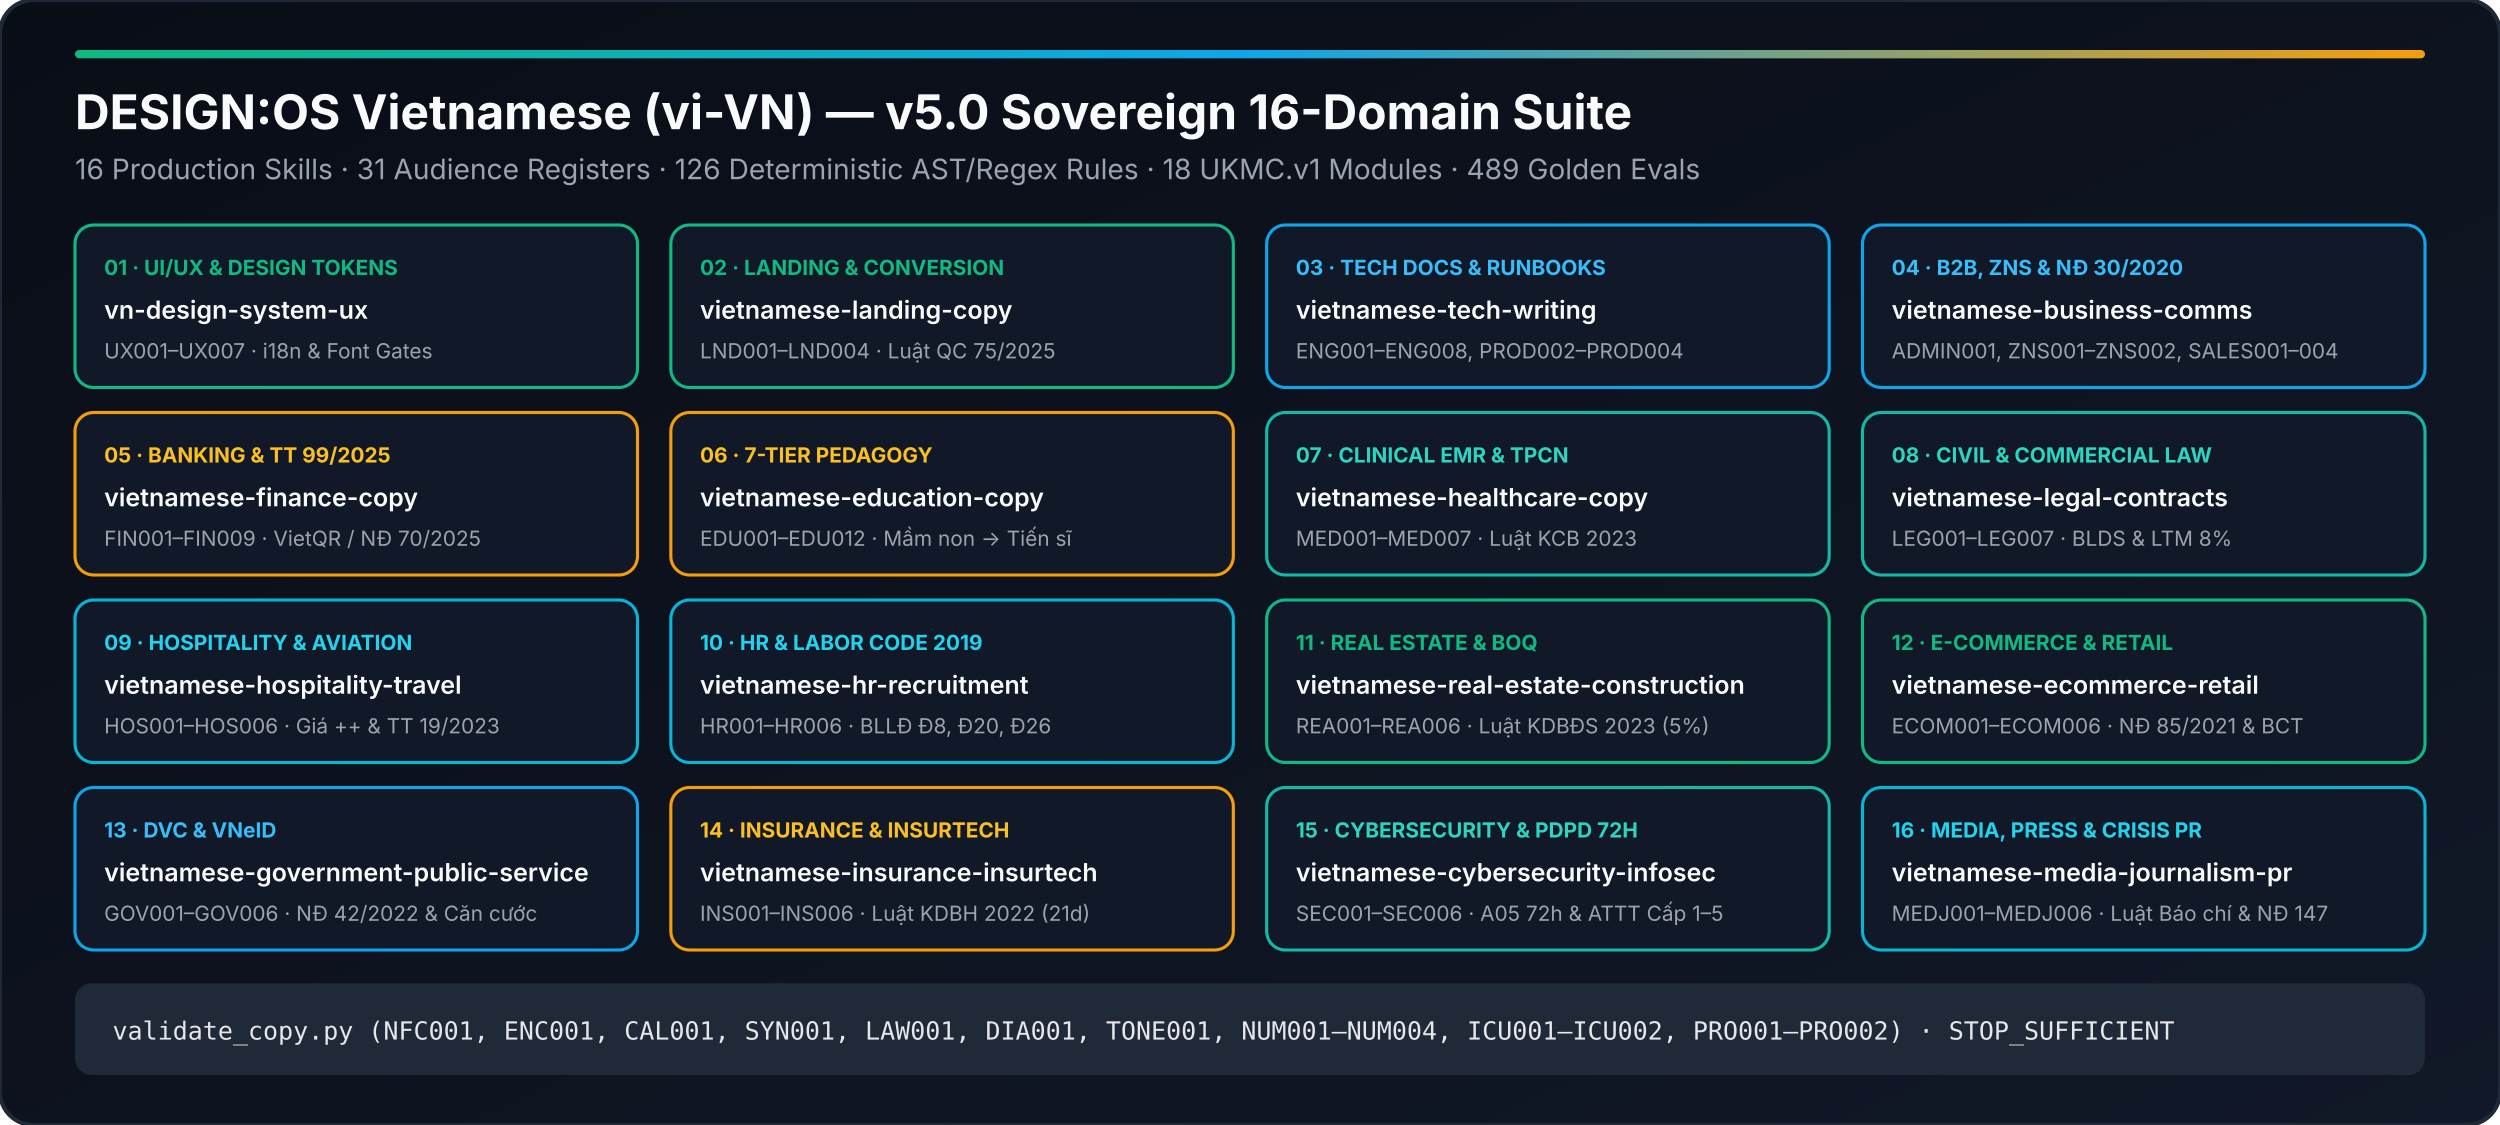
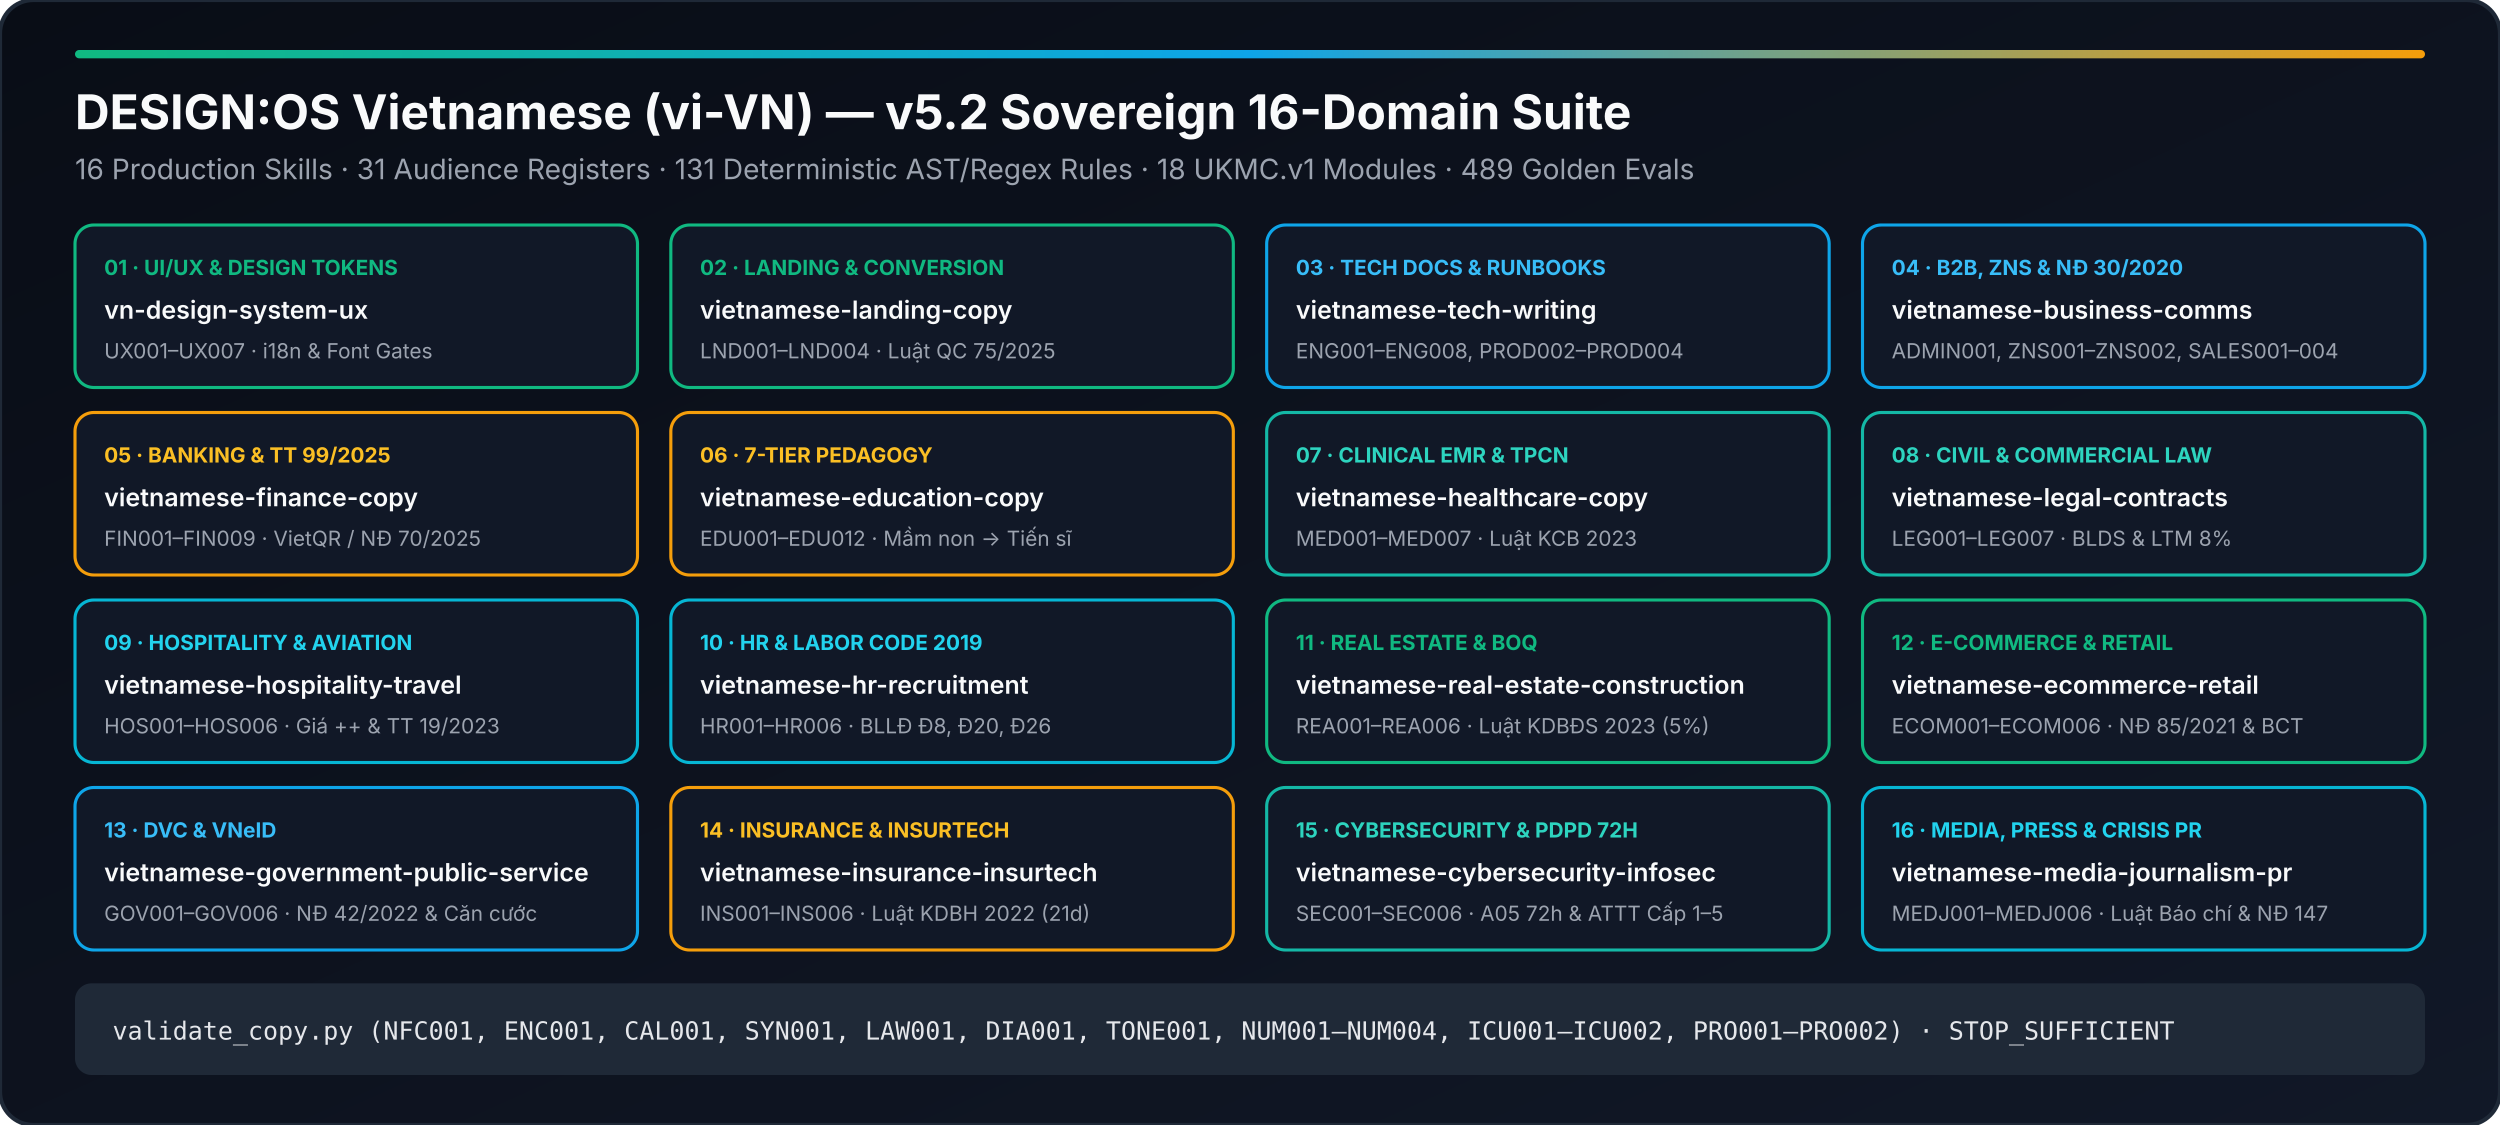
- <svg xmlns="http://www.w3.org/2000/svg" viewBox="0 0 1200 540" width="1200" height="540" role="img" aria-label="DESIGN:OS Vietnamese v5.0 16-Skill Multi-Industry Architecture">
+ <svg xmlns="http://www.w3.org/2000/svg" viewBox="0 0 1200 540" width="1200" height="540" role="img" aria-label="DESIGN:OS Vietnamese v5.2 16-Skill Multi-Industry Architecture">
  <defs>
    <linearGradient id="bg" x1="0%" y1="0%" x2="100%" y2="100%">
      <stop offset="0%" stop-color="#090D16" />
      <stop offset="100%" stop-color="#111827" />
    </linearGradient>
    <linearGradient id="accent" x1="0%" y1="0%" x2="100%" y2="0%">
      <stop offset="0%" stop-color="#10B981" />
      <stop offset="50%" stop-color="#0EA5E9" />
      <stop offset="100%" stop-color="#F59E0B" />
    </linearGradient>
  </defs>
  <rect width="1200" height="540" rx="16" fill="url(#bg)" stroke="#1F2937" stroke-width="2" />
  <rect x="36" y="24" width="1128" height="4" rx="2" fill="url(#accent)" />
-   <text x="36" y="62" fill="#F9FAFB" font-family="Inter, -apple-system, BlinkMacSystemFont, sans-serif" font-size="23" font-weight="700">DESIGN:OS Vietnamese (vi-VN) — v5.0 Sovereign 16-Domain Suite</text>
-   <text x="36" y="86" fill="#9CA3AF" font-family="Inter, -apple-system, BlinkMacSystemFont, sans-serif" font-size="13.5">16 Production Skills · 31 Audience Registers · 126 Deterministic AST/Regex Rules · 18 UKMC.v1 Modules · 489 Golden Evals</text>
+   <text x="36" y="62" fill="#F9FAFB" font-family="Inter, -apple-system, BlinkMacSystemFont, sans-serif" font-size="23" font-weight="700">DESIGN:OS Vietnamese (vi-VN) — v5.2 Sovereign 16-Domain Suite</text>
+   <text x="36" y="86" fill="#9CA3AF" font-family="Inter, -apple-system, BlinkMacSystemFont, sans-serif" font-size="13.5">16 Production Skills · 31 Audience Registers · 131 Deterministic AST/Regex Rules · 18 UKMC.v1 Modules · 489 Golden Evals</text>
  <g transform="translate(36, 108)" font-family="Inter, -apple-system, BlinkMacSystemFont, sans-serif">
    <rect x="0" y="0" width="270" height="78" rx="9" fill="#111827" stroke="#10B981" stroke-width="1.5" />
    <text x="14" y="24" fill="#10B981" font-size="10" font-weight="700">01 · UI/UX &amp; DESIGN TOKENS</text>
    <text x="14" y="45" fill="#F9FAFB" font-size="12" font-weight="600">vn-design-system-ux</text>
    <text x="14" y="64" fill="#9CA3AF" font-size="10">UX001–UX007 · i18n &amp; Font Gates</text>
    <rect x="286" y="0" width="270" height="78" rx="9" fill="#111827" stroke="#10B981" stroke-width="1.5" />
    <text x="300" y="24" fill="#10B981" font-size="10" font-weight="700">02 · LANDING &amp; CONVERSION</text>
    <text x="300" y="45" fill="#F9FAFB" font-size="12" font-weight="600">vietnamese-landing-copy</text>
    <text x="300" y="64" fill="#9CA3AF" font-size="10">LND001–LND004 · Luật QC 75/2025</text>
    <rect x="572" y="0" width="270" height="78" rx="9" fill="#111827" stroke="#0EA5E9" stroke-width="1.5" />
    <text x="586" y="24" fill="#38BDF8" font-size="10" font-weight="700">03 · TECH DOCS &amp; RUNBOOKS</text>
    <text x="586" y="45" fill="#F9FAFB" font-size="12" font-weight="600">vietnamese-tech-writing</text>
    <text x="586" y="64" fill="#9CA3AF" font-size="10">ENG001–ENG008, PROD002–PROD004</text>
    <rect x="858" y="0" width="270" height="78" rx="9" fill="#111827" stroke="#0EA5E9" stroke-width="1.5" />
    <text x="872" y="24" fill="#38BDF8" font-size="10" font-weight="700">04 · B2B, ZNS &amp; NĐ 30/2020</text>
    <text x="872" y="45" fill="#F9FAFB" font-size="12" font-weight="600">vietnamese-business-comms</text>
    <text x="872" y="64" fill="#9CA3AF" font-size="10">ADMIN001, ZNS001–ZNS002, SALES001–004</text>
  </g>
  <g transform="translate(36, 198)" font-family="Inter, -apple-system, BlinkMacSystemFont, sans-serif">
    <rect x="0" y="0" width="270" height="78" rx="9" fill="#111827" stroke="#F59E0B" stroke-width="1.5" />
    <text x="14" y="24" fill="#FBBF24" font-size="10" font-weight="700">05 · BANKING &amp; TT 99/2025</text>
    <text x="14" y="45" fill="#F9FAFB" font-size="12" font-weight="600">vietnamese-finance-copy</text>
    <text x="14" y="64" fill="#9CA3AF" font-size="10">FIN001–FIN009 · VietQR / NĐ 70/2025</text>
    <rect x="286" y="0" width="270" height="78" rx="9" fill="#111827" stroke="#F59E0B" stroke-width="1.5" />
    <text x="300" y="24" fill="#FBBF24" font-size="10" font-weight="700">06 · 7-TIER PEDAGOGY</text>
    <text x="300" y="45" fill="#F9FAFB" font-size="12" font-weight="600">vietnamese-education-copy</text>
    <text x="300" y="64" fill="#9CA3AF" font-size="10">EDU001–EDU012 · Mầm non → Tiến sĩ</text>
    <rect x="572" y="0" width="270" height="78" rx="9" fill="#111827" stroke="#14B8A6" stroke-width="1.5" />
    <text x="586" y="24" fill="#2DD4BF" font-size="10" font-weight="700">07 · CLINICAL EMR &amp; TPCN</text>
    <text x="586" y="45" fill="#F9FAFB" font-size="12" font-weight="600">vietnamese-healthcare-copy</text>
    <text x="586" y="64" fill="#9CA3AF" font-size="10">MED001–MED007 · Luật KCB 2023</text>
    <rect x="858" y="0" width="270" height="78" rx="9" fill="#111827" stroke="#14B8A6" stroke-width="1.5" />
    <text x="872" y="24" fill="#2DD4BF" font-size="10" font-weight="700">08 · CIVIL &amp; COMMERCIAL LAW</text>
    <text x="872" y="45" fill="#F9FAFB" font-size="12" font-weight="600">vietnamese-legal-contracts</text>
    <text x="872" y="64" fill="#9CA3AF" font-size="10">LEG001–LEG007 · BLDS &amp; LTM 8%</text>
  </g>
  <g transform="translate(36, 288)" font-family="Inter, -apple-system, BlinkMacSystemFont, sans-serif">
    <rect x="0" y="0" width="270" height="78" rx="9" fill="#111827" stroke="#06B6D4" stroke-width="1.5" />
    <text x="14" y="24" fill="#22D3EE" font-size="10" font-weight="700">09 · HOSPITALITY &amp; AVIATION</text>
    <text x="14" y="45" fill="#F9FAFB" font-size="12" font-weight="600">vietnamese-hospitality-travel</text>
    <text x="14" y="64" fill="#9CA3AF" font-size="10">HOS001–HOS006 · Giá ++ &amp; TT 19/2023</text>
    <rect x="286" y="0" width="270" height="78" rx="9" fill="#111827" stroke="#06B6D4" stroke-width="1.5" />
    <text x="300" y="24" fill="#22D3EE" font-size="10" font-weight="700">10 · HR &amp; LABOR CODE 2019</text>
    <text x="300" y="45" fill="#F9FAFB" font-size="12" font-weight="600">vietnamese-hr-recruitment</text>
    <text x="300" y="64" fill="#9CA3AF" font-size="10">HR001–HR006 · BLLĐ Đ8, Đ20, Đ26</text>
    <rect x="572" y="0" width="270" height="78" rx="9" fill="#111827" stroke="#10B981" stroke-width="1.5" />
    <text x="586" y="24" fill="#10B981" font-size="10" font-weight="700">11 · REAL ESTATE &amp; BOQ</text>
    <text x="586" y="45" fill="#F9FAFB" font-size="12" font-weight="600">vietnamese-real-estate-construction</text>
    <text x="586" y="64" fill="#9CA3AF" font-size="10">REA001–REA006 · Luật KDBĐS 2023 (5%)</text>
    <rect x="858" y="0" width="270" height="78" rx="9" fill="#111827" stroke="#10B981" stroke-width="1.5" />
    <text x="872" y="24" fill="#10B981" font-size="10" font-weight="700">12 · E-COMMERCE &amp; RETAIL</text>
    <text x="872" y="45" fill="#F9FAFB" font-size="12" font-weight="600">vietnamese-ecommerce-retail</text>
    <text x="872" y="64" fill="#9CA3AF" font-size="10">ECOM001–ECOM006 · NĐ 85/2021 &amp; BCT</text>
  </g>
  <g transform="translate(36, 378)" font-family="Inter, -apple-system, BlinkMacSystemFont, sans-serif">
    <rect x="0" y="0" width="270" height="78" rx="9" fill="#111827" stroke="#0EA5E9" stroke-width="1.5" />
    <text x="14" y="24" fill="#38BDF8" font-size="10" font-weight="700">13 · DVC &amp; VNeID</text>
    <text x="14" y="45" fill="#F9FAFB" font-size="12" font-weight="600">vietnamese-government-public-service</text>
    <text x="14" y="64" fill="#9CA3AF" font-size="10">GOV001–GOV006 · NĐ 42/2022 &amp; Căn cước</text>
    <rect x="286" y="0" width="270" height="78" rx="9" fill="#111827" stroke="#F59E0B" stroke-width="1.5" />
    <text x="300" y="24" fill="#FBBF24" font-size="10" font-weight="700">14 · INSURANCE &amp; INSURTECH</text>
    <text x="300" y="45" fill="#F9FAFB" font-size="12" font-weight="600">vietnamese-insurance-insurtech</text>
    <text x="300" y="64" fill="#9CA3AF" font-size="10">INS001–INS006 · Luật KDBH 2022 (21d)</text>
    <rect x="572" y="0" width="270" height="78" rx="9" fill="#111827" stroke="#14B8A6" stroke-width="1.5" />
    <text x="586" y="24" fill="#2DD4BF" font-size="10" font-weight="700">15 · CYBERSECURITY &amp; PDPD 72H</text>
    <text x="586" y="45" fill="#F9FAFB" font-size="12" font-weight="600">vietnamese-cybersecurity-infosec</text>
    <text x="586" y="64" fill="#9CA3AF" font-size="10">SEC001–SEC006 · A05 72h &amp; ATTT Cấp 1–5</text>
    <rect x="858" y="0" width="270" height="78" rx="9" fill="#111827" stroke="#06B6D4" stroke-width="1.5" />
    <text x="872" y="24" fill="#22D3EE" font-size="10" font-weight="700">16 · MEDIA, PRESS &amp; CRISIS PR</text>
    <text x="872" y="45" fill="#F9FAFB" font-size="12" font-weight="600">vietnamese-media-journalism-pr</text>
    <text x="872" y="64" fill="#9CA3AF" font-size="10">MEDJ001–MEDJ006 · Luật Báo chí &amp; NĐ 147</text>
  </g>
  <rect x="36" y="472" width="1128" height="44" rx="8" fill="#1F2937" />
  <text x="54" y="499" fill="#E5E7EB" font-family="JetBrains Mono, monospace" font-size="12">validate_copy.py (NFC001, ENC001, CAL001, SYN001, LAW001, DIA001, TONE001, NUM001–NUM004, ICU001–ICU002, PRO001–PRO002) · STOP_SUFFICIENT</text>
</svg>
